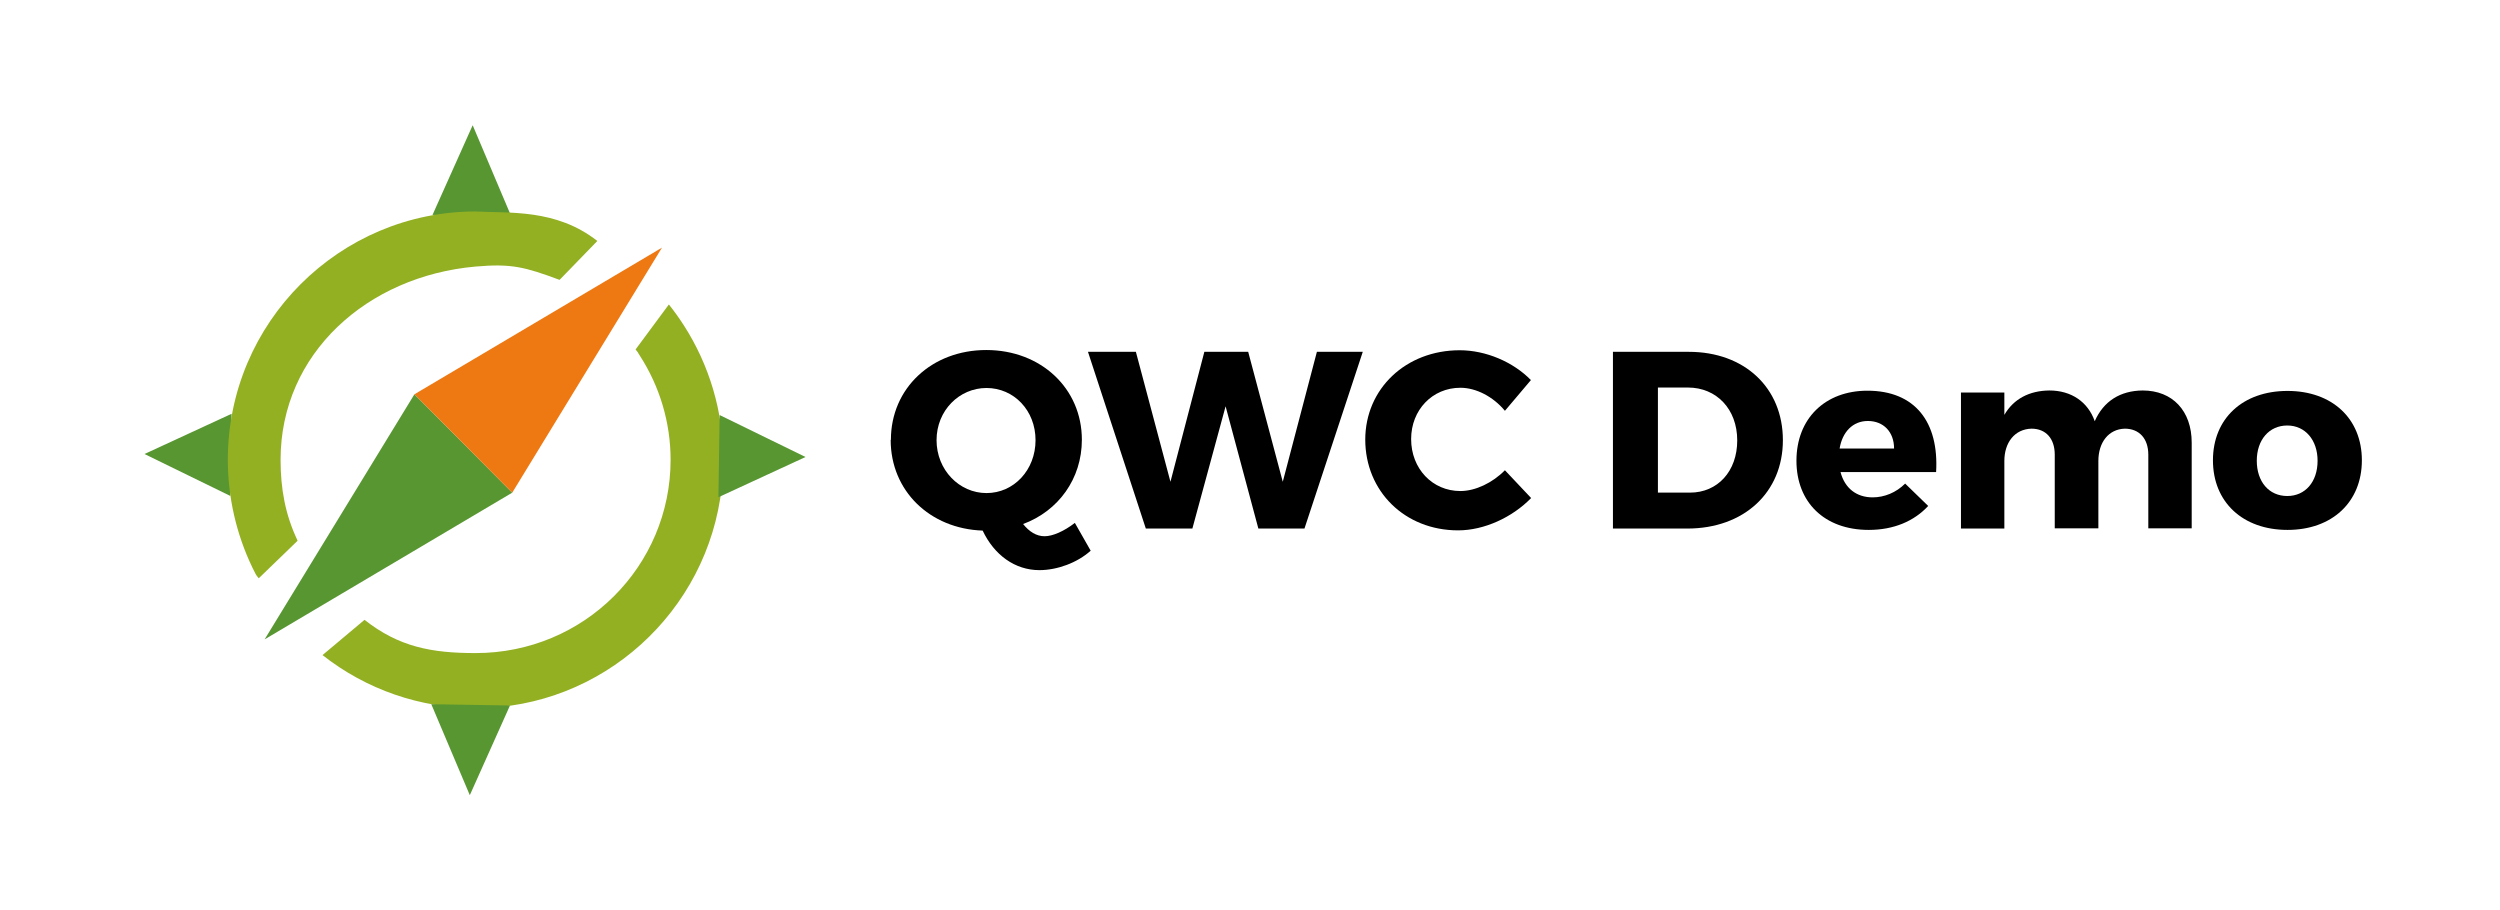
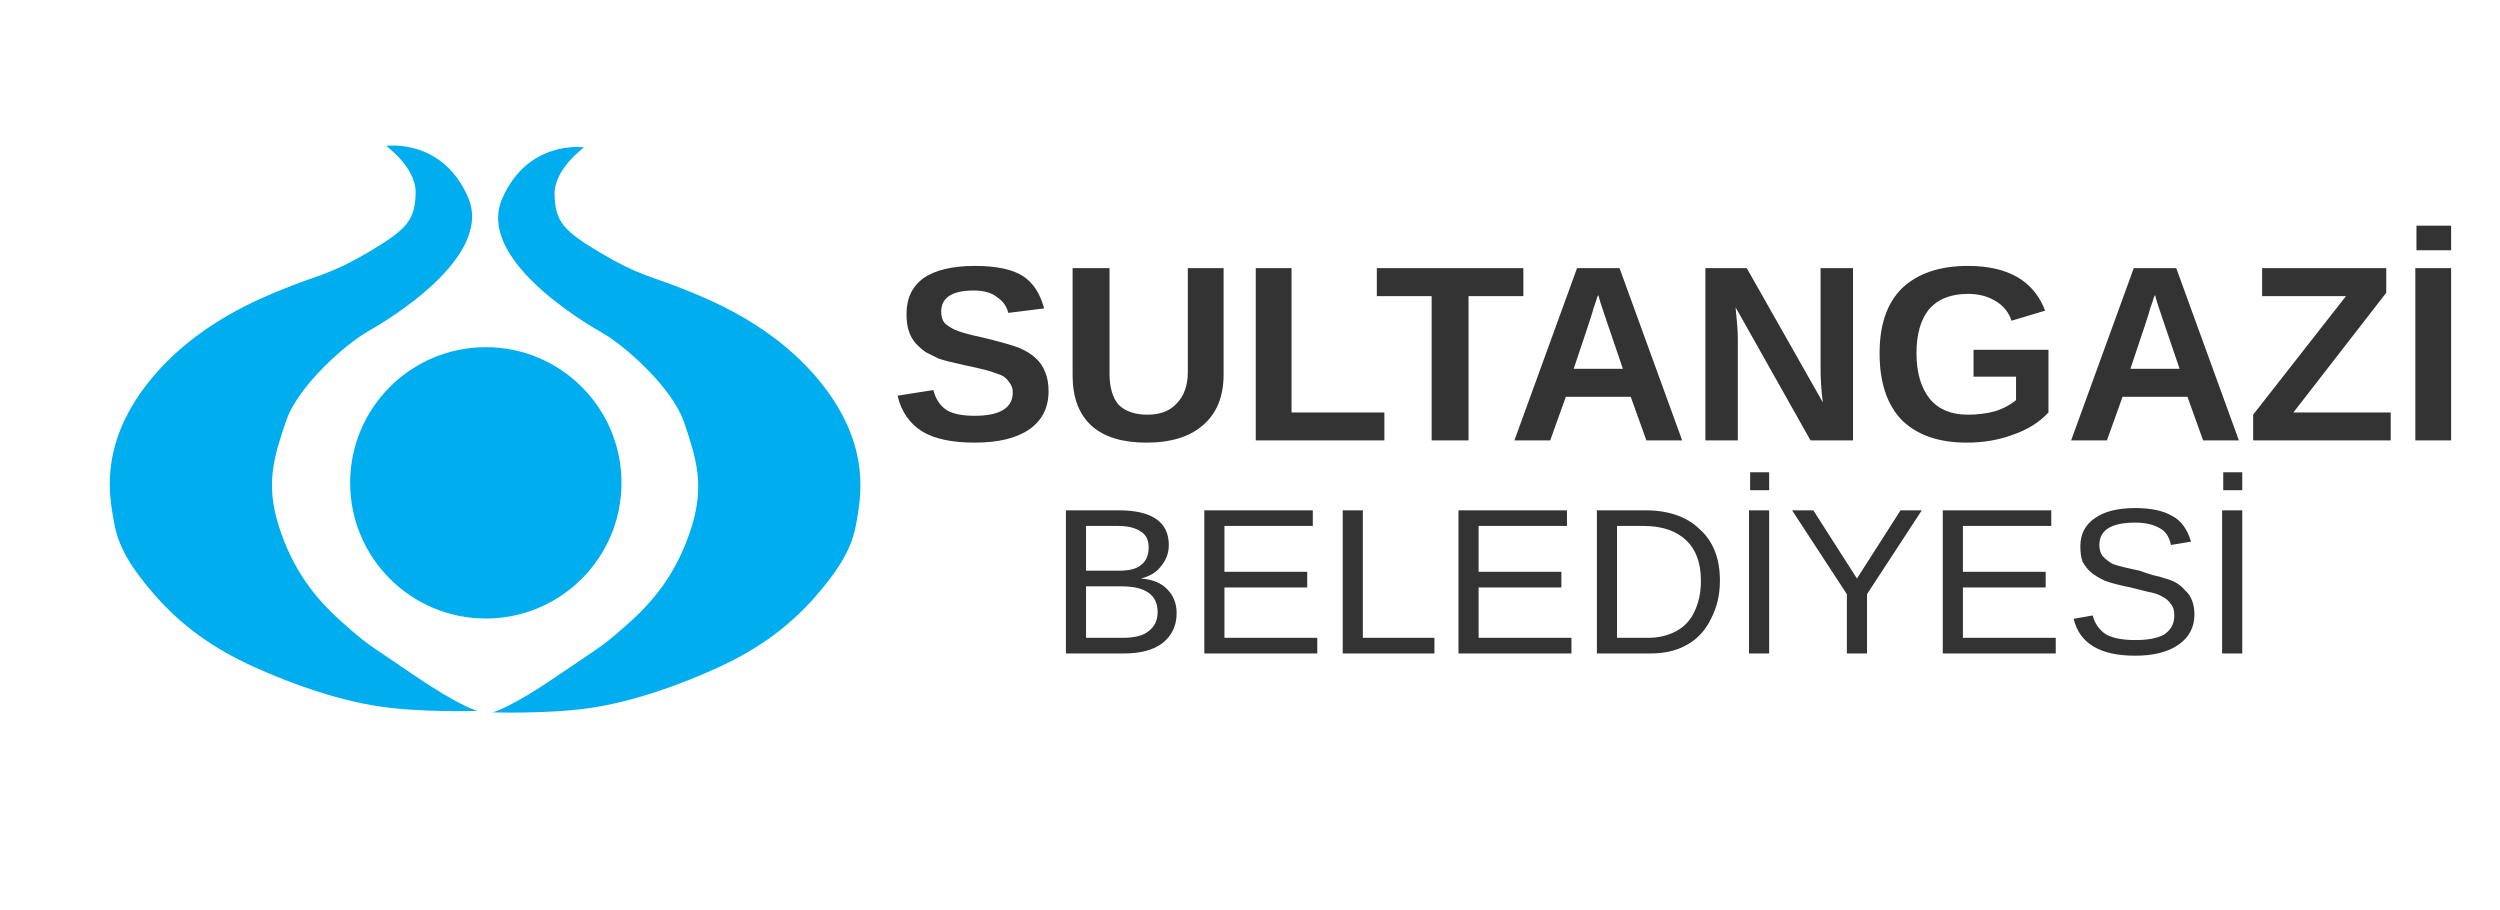
- <svg xmlns="http://www.w3.org/2000/svg" xmlns:ns1="http://www.openswatchbook.org/uri/2009/osb" xmlns:xlink="http://www.w3.org/1999/xlink" width="132" height="48" viewBox="0 0 34.925 12.7" version="1.1" id="svg8">
-   <defs id="defs2">
-     <linearGradient id="linearGradient6581" ns1:paint="solid">
-       <stop style="stop-color:#000000;stop-opacity:1;" offset="0" id="stop6579" />
-     </linearGradient>
-     <linearGradient id="linearGradient6575" ns1:paint="solid">
-       <stop style="stop-color:#000000;stop-opacity:1;" offset="0" id="stop6573" />
-     </linearGradient>
-     <linearGradient id="linearGradient6529" ns1:paint="solid">
-       <stop style="stop-color:#589632;stop-opacity:1;" offset="0" id="stop6527" />
-     </linearGradient>
-     <linearGradient id="linearGradient2793" ns1:paint="solid">
-       <stop style="stop-color:#fdfffa;stop-opacity:1;" offset="0" id="stop2791" />
-     </linearGradient>
-     <linearGradient xlink:href="#linearGradient2793" id="linearGradient4194" x1="36.418" y1="132.362" x2="50.845" y2="132.362" gradientUnits="userSpaceOnUse" gradientTransform="translate(-8e-6)" />
-   </defs>
-   <g id="layer1" transform="translate(0,-284.3)">
-     <flowRoot xml:space="preserve" id="flowRoot861" style="font-style:normal;font-weight:normal;font-size:13.333px;line-height:1.25;font-family:sans-serif;letter-spacing:0.07px;word-spacing:0px;fill:#000000;fill-opacity:1;stroke:none">
-       <flowRegion id="flowRegion863" style="font-size:13.333px">
-         <rect id="rect865" width="155.563" height="27.577" x="553.665" y="33.575" style="font-size:13.333px" />
-       </flowRegion>
-       <flowPara id="flowPara867" />
-     </flowRoot>
-     <g id="g899" transform="matrix(0.551997,0,0,0.5185021,107.644,-1.028192)" style="stroke-width:1.869">
-       <g id="g913" transform="matrix(1.501928,0,0,1.627339,-93.35217,-3.059373)" style="stroke-width:1.196">
-         <g id="g855">
-           <g id="g853" transform="matrix(3.630178,0,0,3.924878,-483.804,-13.51327)" style="stroke-width:0.317">
-             <g aria-label="QWC Demo" style="font-style:normal;font-variant:normal;font-weight:bold;font-stretch:normal;font-size:1.265px;line-height:1.25;font-family:Trueno;-inkscape-font-specification:'Trueno, Bold';font-variant-ligatures:normal;font-variant-caps:normal;font-variant-numeric:normal;font-feature-settings:normal;text-align:start;letter-spacing:0.019px;word-spacing:0px;writing-mode:lr-tb;text-anchor:start;fill:#000000;fill-opacity:1;stroke:none;stroke-width:0.084" id="text871" transform="translate(-0.4071294,-2.143811)">
-               <g aria-label="QWC Demo" transform="scale(1.048988,0.9532998)" style="font-style:normal;font-variant:normal;font-weight:bold;font-stretch:normal;font-size:1.117px;line-height:1.25;font-family:Trueno;-inkscape-font-specification:'Trueno, Bold';font-variant-ligatures:normal;font-variant-caps:normal;font-variant-numeric:normal;font-feature-settings:normal;text-align:start;letter-spacing:0.006px;word-spacing:0px;writing-mode:lr-tb;text-anchor:start;fill:#000000;fill-opacity:1;stroke:none;stroke-width:0.007" id="text850">
-                 <g id="g894" transform="translate(-54.57174,90.1993)">
-                   <g style="stroke-width:3.852" transform="matrix(0.08044659,0,0,0.08403277,151.8237,6.519541)" id="g843">
-                     <path style="color:#000000;font-style:normal;font-variant:normal;font-weight:normal;font-stretch:normal;font-size:medium;line-height:normal;font-family:sans-serif;text-indent:0;text-align:start;text-decoration:none;text-decoration-line:none;text-decoration-style:solid;text-decoration-color:#000000;letter-spacing:normal;word-spacing:normal;text-transform:none;writing-mode:lr-tb;direction:ltr;baseline-shift:baseline;text-anchor:start;white-space:normal;clip-rule:nonzero;display:inline;overflow:visible;visibility:visible;opacity:1;isolation:auto;mix-blend-mode:normal;color-interpolation:sRGB;color-interpolation-filters:linearRGB;solid-color:#000000;solid-opacity:1;fill:#93b023;fill-opacity:1;fill-rule:nonzero;stroke:none;stroke-width:39.586;stroke-linecap:butt;stroke-linejoin:miter;stroke-miterlimit:4;stroke-dasharray:none;stroke-dashoffset:0;stroke-opacity:1;color-rendering:auto;image-rendering:auto;shape-rendering:auto;text-rendering:auto;enable-background:accumulate" d="m 191.068,16.29 -1.831,2.369 c 0.225,0.269 0.039,0.039 0.233,0.325 1.104,1.636 1.693,3.537 1.693,5.486 0,5.6 -4.75,10.177 -10.727,10.177 -2.427,0 -4.217,-0.325 -6.109,-1.751 l -2.31,1.857 c 2.406,1.814 5.37,2.794 8.419,2.794 6.967,0 12.781,-5.072 13.538,-11.626 h 0.089 v -1.45 c 0,-2.534 -0.768,-5.003 -2.189,-7.108 -0.249,-0.369 -0.517,-0.727 -0.805,-1.072 z" id="path4347-3" />
-                     <path style="opacity:1;fill:#589632;fill-opacity:1;stroke:none;stroke-width:0.359;stroke-miterlimit:4;stroke-dasharray:none;stroke-opacity:1" id="path6086-3-3-5-7" d="m 59.334,123.654 -1.128,1.974 -1.146,-1.964 z" transform="matrix(1.903233,0.04027363,-0.03174578,2.41579,73.32773,-263.7052)" />
-                     <path style="opacity:1;fill:#589632;fill-opacity:1;stroke:none;stroke-width:0.359;stroke-miterlimit:4;stroke-dasharray:none;stroke-opacity:1" id="path6086-3-3-3-5-5" d="m 59.334,123.654 -1.128,1.974 -1.146,-1.964 z" transform="matrix(-1.903233,-0.04027363,0.03174578,-2.41579,287.068,312.6864)" />
-                     <path style="opacity:1;fill:#589632;fill-opacity:1;stroke:none;stroke-width:0.359;stroke-miterlimit:4;stroke-dasharray:none;stroke-opacity:1" id="path6086-3-3-6-6-3" d="m 59.334,123.654 -1.128,1.974 -1.146,-1.964 z" transform="matrix(-0.04027363,1.903233,-2.41579,-0.03174578,468.0596,-82.62721)" />
-                     <path style="opacity:1;fill:#589632;fill-opacity:1;stroke:none;stroke-width:0.359;stroke-miterlimit:4;stroke-dasharray:none;stroke-opacity:1" id="path6086-3-3-7-2-5" d="m 59.334,123.654 -1.128,1.974 -1.146,-1.964 z" transform="matrix(0.04027363,-1.903233,2.41579,0.03174578,-107.2506,131.1132)" />
-                     <g style="stroke-width:3.852" id="g4183-6" transform="matrix(0.8077408,0,0,0.803018,88.50584,3.626153)">
-                       <path id="path48-56-3-2" d="M 116.307,28.112 99.446,37.731 109.646,21.66" style="opacity:1;fill:#589632;fill-opacity:1;stroke:none;stroke-width:5.779;stroke-miterlimit:5.2;stroke-dasharray:none;stroke-opacity:1" />
-                       <path id="path48-56-9-9-9" d="m 109.646,21.66 16.861,-9.618 -10.2,16.071" style="opacity:1;fill:#ee7913;fill-opacity:1;stroke:none;stroke-width:5.779;stroke-miterlimit:5.2;stroke-dasharray:none;stroke-opacity:1" />
-                     </g>
-                     <path style="color:#000000;font-style:normal;font-variant:normal;font-weight:normal;font-stretch:normal;font-size:medium;line-height:normal;font-family:sans-serif;text-indent:0;text-align:start;text-decoration:none;text-decoration-line:none;text-decoration-style:solid;text-decoration-color:#000000;letter-spacing:normal;word-spacing:normal;text-transform:none;writing-mode:lr-tb;direction:ltr;baseline-shift:baseline;text-anchor:start;white-space:normal;clip-rule:nonzero;display:inline;overflow:visible;visibility:visible;opacity:1;isolation:auto;mix-blend-mode:normal;color-interpolation:sRGB;color-interpolation-filters:linearRGB;solid-color:#000000;solid-opacity:1;fill:#93b023;fill-opacity:1;fill-rule:nonzero;stroke:none;stroke-width:39.586;stroke-linecap:butt;stroke-linejoin:miter;stroke-miterlimit:4;stroke-dasharray:none;stroke-dashoffset:0;stroke-opacity:1;color-rendering:auto;image-rendering:auto;shape-rendering:auto;text-rendering:auto;enable-background:accumulate" d="m 180.436,11.393 c -7.473,2e-6 -13.627,5.834 -13.627,13.076 0,1.964 0.462,3.902 1.346,5.666 0.011,0.022 0.022,0.044 0.034,0.066 0.01,0.025 0.025,0.044 0.037,0.071 0.004,0.008 0.008,0.016 0.012,0.024 -0.004,-0.008 5.9e-4,-0.003 -0.003,-0.01 0.056,0.122 0.125,0.259 0.249,0.393 v 5.5e-4 l 0.026,0.028 2.124,-1.965 c 0.021,-0.042 -0.267,-0.516 -0.138,-0.125 -0.121,-0.385 -0.238,0.275 -0.238,0.275 l 0.317,-0.182 c -0.021,-0.041 0.025,-0.02 0.074,0.02 -0.684,-1.366 -0.939,-2.751 -0.939,-4.261 0,-5.6 4.771,-9.672 10.727,-10.176 1.973,-0.167 2.716,0.025 4.62,0.701 l 2.076,-2.048 c -2.273,-1.712 -4.887,-1.455 -6.696,-1.553 z m -9.824,17.318 h 5.5e-4 c 5.3e-4,5.78e-4 5.7e-4,0.001 10e-4,0.002 l -0.002,-0.002 z" id="path4319-6" />
-                   </g>
-                   <path id="path852" style="font-style:normal;font-variant:normal;font-weight:bold;font-stretch:normal;font-size:1.117px;font-family:Trueno;-inkscape-font-specification:'Trueno, Bold';font-variant-ligatures:normal;font-variant-caps:normal;font-variant-numeric:normal;font-feature-settings:normal;text-align:start;writing-mode:lr-tb;text-anchor:start;stroke-width:0.007" d="m 168.176,8.488 c 0,0.225 0.173,0.393 0.407,0.401 0.051,0.108 0.143,0.175 0.251,0.175 0.078,0 0.167,-0.032 0.227,-0.086 l -0.07,-0.123 c -0.048,0.037 -0.098,0.059 -0.134,0.059 -0.036,0 -0.068,-0.02 -0.095,-0.054 0.156,-0.058 0.26,-0.2 0.26,-0.373 0,-0.227 -0.181,-0.397 -0.423,-0.397 -0.241,0 -0.422,0.169 -0.422,0.397 z m 0.203,0.001 c 0,-0.132 0.101,-0.231 0.221,-0.231 0.121,0 0.217,0.099 0.217,0.231 0,0.132 -0.096,0.234 -0.217,0.234 -0.12,0 -0.221,-0.102 -0.221,-0.234 z" />
-                   <path id="path854" style="font-style:normal;font-variant:normal;font-weight:bold;font-stretch:normal;font-size:1.117px;font-family:Trueno;-inkscape-font-specification:'Trueno, Bold';font-variant-ligatures:normal;font-variant-caps:normal;font-variant-numeric:normal;font-feature-settings:normal;text-align:start;writing-mode:lr-tb;text-anchor:start;stroke-width:0.007" d="m 169.049,8.098 0.256,0.782 h 0.206 l 0.147,-0.541 0.145,0.541 h 0.204 l 0.258,-0.782 h -0.203 l -0.151,0.575 -0.153,-0.575 h -0.194 l -0.15,0.575 -0.153,-0.575 z" />
-                   <path id="path856" style="font-style:normal;font-variant:normal;font-weight:bold;font-stretch:normal;font-size:1.117px;font-family:Trueno;-inkscape-font-specification:'Trueno, Bold';font-variant-ligatures:normal;font-variant-caps:normal;font-variant-numeric:normal;font-feature-settings:normal;text-align:start;writing-mode:lr-tb;text-anchor:start;stroke-width:0.007" d="m 170.276,8.486 c 0,0.229 0.175,0.402 0.411,0.402 0.115,0 0.239,-0.057 0.323,-0.143 l -0.116,-0.123 c -0.055,0.056 -0.131,0.092 -0.197,0.092 -0.124,0 -0.218,-0.099 -0.218,-0.23 0,-0.129 0.094,-0.227 0.218,-0.227 0.069,0 0.145,0.039 0.197,0.102 l 0.115,-0.136 c -0.078,-0.08 -0.199,-0.132 -0.315,-0.132 -0.238,0 -0.418,0.17 -0.418,0.396 z" />
-                   <path id="path858" style="font-style:normal;font-variant:normal;font-weight:bold;font-stretch:normal;font-size:1.117px;font-family:Trueno;-inkscape-font-specification:'Trueno, Bold';font-variant-ligatures:normal;font-variant-caps:normal;font-variant-numeric:normal;font-feature-settings:normal;text-align:start;writing-mode:lr-tb;text-anchor:start;stroke-width:0.007" d="m 171.372,8.88 h 0.329 c 0.251,0 0.423,-0.16 0.423,-0.391 0,-0.232 -0.17,-0.391 -0.416,-0.391 h -0.336 z m 0.199,-0.159 V 8.256 h 0.133 c 0.126,0 0.218,0.095 0.218,0.234 0,0.137 -0.087,0.231 -0.209,0.231 z" />
-                   <path id="path860" style="font-style:normal;font-variant:normal;font-weight:bold;font-stretch:normal;font-size:1.117px;font-family:Trueno;-inkscape-font-specification:'Trueno, Bold';font-variant-ligatures:normal;font-variant-caps:normal;font-variant-numeric:normal;font-feature-settings:normal;text-align:start;writing-mode:lr-tb;text-anchor:start;stroke-width:0.007" d="m 172.184,8.58 c 0,0.183 0.123,0.306 0.32,0.306 0.111,0 0.201,-0.039 0.263,-0.106 l -0.102,-0.099 c -0.04,0.04 -0.092,0.061 -0.144,0.061 -0.071,0 -0.123,-0.04 -0.142,-0.112 h 0.423 c 0.013,-0.22 -0.092,-0.36 -0.304,-0.36 -0.187,0 -0.314,0.123 -0.314,0.31 z m 0.191,-0.054 c 0.012,-0.073 0.058,-0.122 0.125,-0.122 0.069,0 0.116,0.048 0.116,0.122 z" />
-                   <path id="path862" style="font-style:normal;font-variant:normal;font-weight:bold;font-stretch:normal;font-size:1.117px;font-family:Trueno;-inkscape-font-specification:'Trueno, Bold';font-variant-ligatures:normal;font-variant-caps:normal;font-variant-numeric:normal;font-feature-settings:normal;text-align:start;writing-mode:lr-tb;text-anchor:start;stroke-width:0.007" d="m 172.912,8.88 h 0.192 V 8.581 c 0,-0.082 0.046,-0.141 0.12,-0.143 0.064,0 0.103,0.044 0.103,0.115 v 0.326 h 0.193 V 8.581 c 0,-0.082 0.045,-0.141 0.117,-0.143 0.064,0 0.104,0.044 0.104,0.115 v 0.326 h 0.192 V 8.5 c 0,-0.141 -0.085,-0.231 -0.217,-0.231 -0.099,0.001 -0.173,0.047 -0.212,0.136 -0.03,-0.085 -0.103,-0.136 -0.201,-0.136 -0.088,0.001 -0.158,0.037 -0.199,0.108 v -0.099 h -0.192 z" />
-                   <path id="path864" style="font-style:normal;font-variant:normal;font-weight:bold;font-stretch:normal;font-size:1.117px;font-family:Trueno;-inkscape-font-specification:'Trueno, Bold';font-variant-ligatures:normal;font-variant-caps:normal;font-variant-numeric:normal;font-feature-settings:normal;text-align:start;writing-mode:lr-tb;text-anchor:start;stroke-width:0.007" d="m 174.027,8.578 c 0,0.185 0.132,0.308 0.33,0.308 0.197,0 0.329,-0.123 0.329,-0.308 0,-0.185 -0.132,-0.307 -0.329,-0.307 -0.198,0 -0.33,0.122 -0.33,0.307 z m 0.194,0.002 c 0,-0.093 0.055,-0.156 0.135,-0.156 0.079,0 0.134,0.064 0.134,0.156 0,0.094 -0.055,0.156 -0.134,0.156 -0.081,0 -0.135,-0.063 -0.135,-0.156 z" />
-                 </g>
-               </g>
-             </g>
-           </g>
-         </g>
-       </g>
-     </g>
+ <svg xmlns="http://www.w3.org/2000/svg" width="132" height="48" viewBox="0 0 34.925 12.7" version="1.1" id="svg8">
+   <g transform="matrix(1.331968, 0, 0, 1.331968, -8.348233, 16.87628)" style="">
+     <path style="vector-effect: non-scaling-stroke; fill: rgb(0, 174, 239); paint-order: fill;" d="M 10.32 -11.14 C 10.32 -11.14 10.907 -11.224 11.177 -10.6 C 11.447 -9.976 10.338 -9.314 10.124 -9.193 C 9.91 -9.072 9.397 -8.634 9.267 -8.252 C 9.137 -7.87 9.053 -7.59 9.192 -7.152 C 9.331 -6.714 9.555 -6.412 9.844 -6.155 C 10.133 -5.898 10.088 -5.945 10.599 -5.596 C 11.11 -5.247 11.279 -5.214 11.279 -5.214 C 11.279 -5.214 10.683 -5.195 10.245 -5.261 C 9.807 -5.327 9.332 -5.493 8.922 -5.68 C 8.512 -5.867 8.176 -6.099 7.878 -6.444 C 7.58 -6.789 7.496 -6.994 7.459 -7.217 C 7.422 -7.44 7.3 -7.982 7.804 -8.634 C 8.308 -9.286 9.034 -9.556 9.313 -9.668 C 9.592 -9.78 9.752 -9.799 10.143 -10.032 C 10.534 -10.265 10.617 -10.358 10.627 -10.638 C 10.637 -10.918 10.31 -11.14 10.32 -11.14 Z" />
+     <ellipse style="vector-effect: non-scaling-stroke; fill: rgb(0, 174, 239);" cx="11.363" cy="-7.606" rx="1.423" ry="1.423" />
+     <path style="vector-effect: non-scaling-stroke; fill: rgb(0, 174, 239);" d="M 14.333 -5.2 C 14.333 -5.2 14.92 -5.116 15.19 -5.74 C 15.46 -6.364 14.351 -7.026 14.137 -7.147 C 13.923 -7.268 13.41 -7.706 13.28 -8.088 C 13.15 -8.47 13.066 -8.75 13.205 -9.188 C 13.344 -9.626 13.568 -9.928 13.857 -10.185 C 14.146 -10.442 14.101 -10.395 14.612 -10.744 C 15.123 -11.093 15.292 -11.126 15.292 -11.126 C 15.292 -11.126 14.696 -11.145 14.258 -11.079 C 13.82 -11.013 13.345 -10.847 12.935 -10.66 C 12.525 -10.473 12.189 -10.241 11.891 -9.896 C 11.593 -9.551 11.509 -9.346 11.472 -9.123 C 11.435 -8.9 11.313 -8.358 11.817 -7.706 C 12.321 -7.054 13.047 -6.784 13.326 -6.672 C 13.605 -6.56 13.765 -6.541 14.156 -6.308 C 14.547 -6.075 14.63 -5.982 14.64 -5.702 C 14.65 -5.422 14.323 -5.2 14.333 -5.2 Z" transform="matrix(-1, 0, 0, -1, 26.72401, -16.32476)" />
  </g>
+   <text style="fill: rgb(51, 51, 51); font-family: Arial, sans-serif; font-size: 3.5px; font-weight: 700; white-space: pre;" x="12.446" y="6.152">SULTANGAZİ</text>
+   <text style="fill: rgb(51, 51, 51); font-family: Arial, sans-serif; font-size: 2.9px; white-space: pre;" x="14.656" y="9.131">BELEDİYESİ</text>
</svg>
